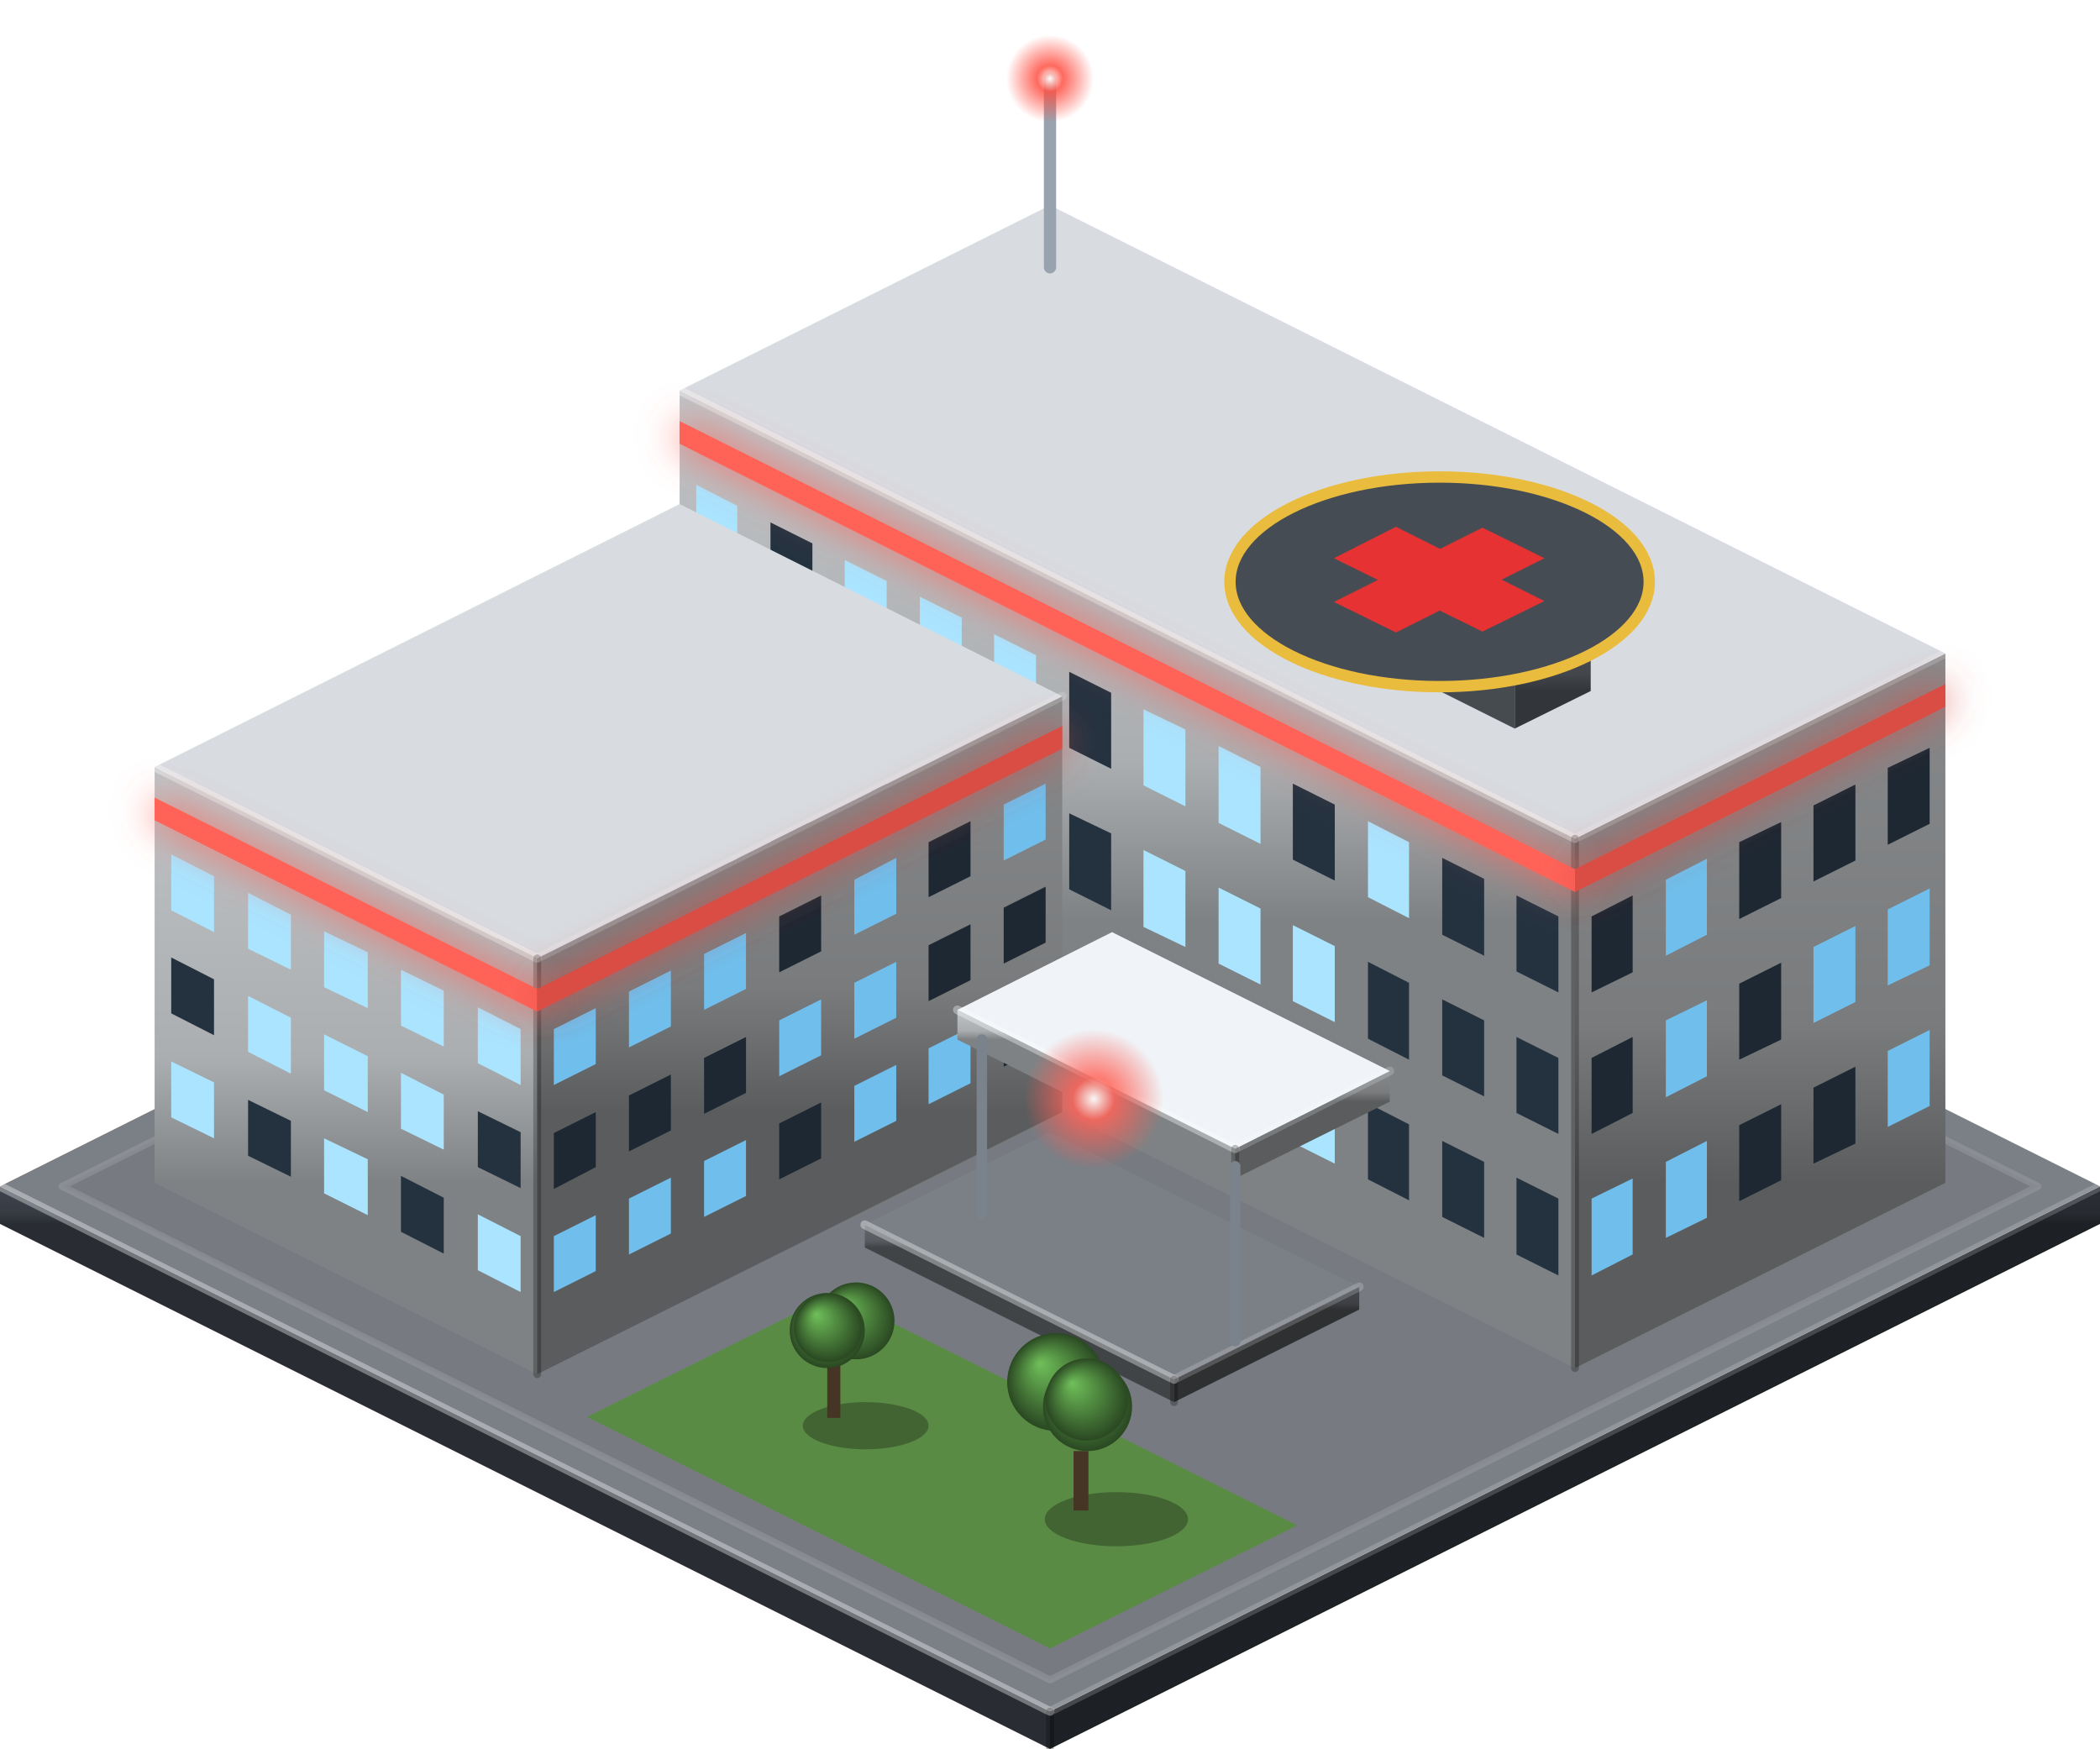
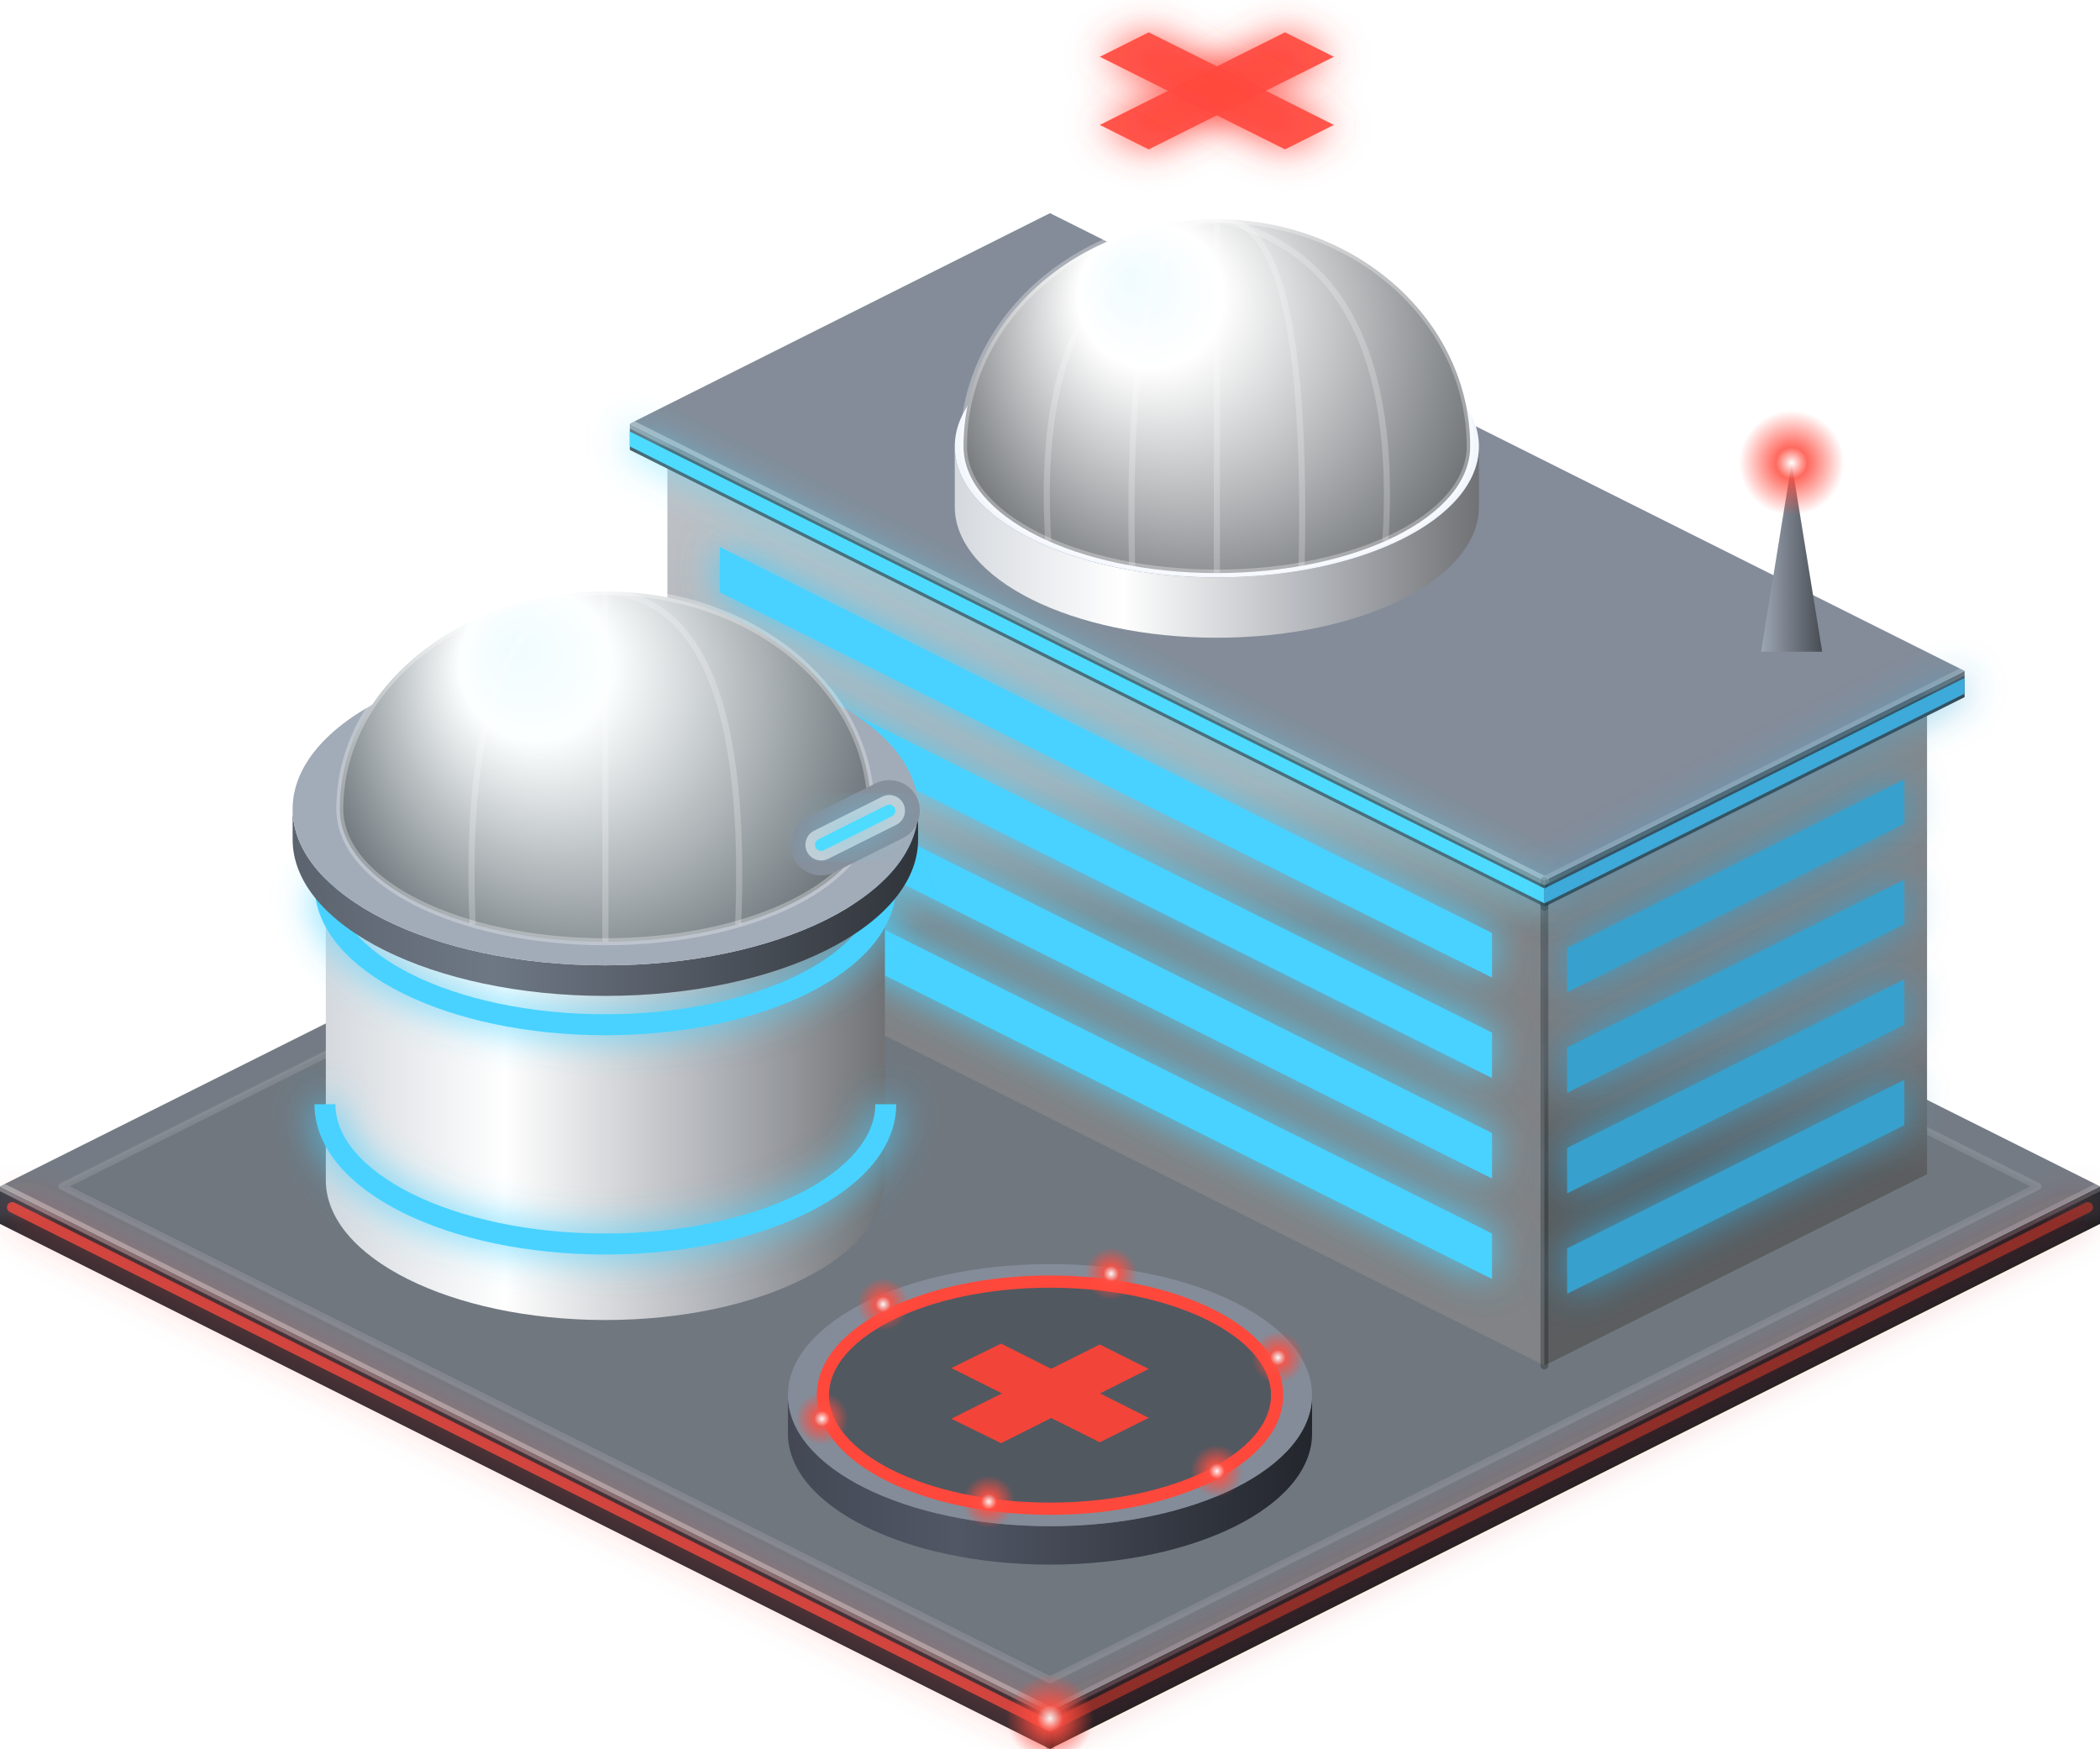
<svg xmlns="http://www.w3.org/2000/svg" viewBox="0 -80 240.4 200.2" width="240.4" height="200.2">
  <defs>
    <filter id="glow" x="-50%" y="-50%" width="200%" height="200%">
      <feGaussianBlur stdDeviation="2.2" result="b" />
      <feMerge>
        <feMergeNode in="b" />
        <feMergeNode in="SourceGraphic" />
      </feMerge>
    </filter>
    <filter id="soft" x="-20%" y="-20%" width="140%" height="140%">
      <feGaussianBlur stdDeviation="1.6" />
    </filter>
    <linearGradient id="g0" gradientUnits="userSpaceOnUse" x1="0" y1="60.1" x2="0" y2="55.8">
-       <stop offset="0" stop-color="rgb(41,45,51)" />
-       <stop offset="0.3" stop-color="rgb(55,60,68)" />
-       <stop offset="1" stop-color="rgb(62,67,76)" />
+       <stop offset="0" stop-color="rgb(40,44,51)" />
+       <stop offset="0.3" stop-color="rgb(54,59,68)" />
+       <stop offset="1" stop-color="rgb(60,65,76)" />
    </linearGradient>
    <linearGradient id="g1" gradientUnits="userSpaceOnUse" x1="0" y1="60.1" x2="0" y2="55.8">
-       <stop offset="0" stop-color="rgb(29,32,36)" />
-       <stop offset="0.3" stop-color="rgb(39,43,48)" />
-       <stop offset="1" stop-color="rgb(44,48,54)" />
+       <stop offset="0" stop-color="rgb(28,31,36)" />
+       <stop offset="0.3" stop-color="rgb(38,41,48)" />
+       <stop offset="1" stop-color="rgb(43,46,54)" />
    </linearGradient>
-     <linearGradient id="g2" gradientUnits="userSpaceOnUse" x1="0" y1="25.4" x2="0" y2="-35.3">
-       <stop offset="0" stop-color="rgb(127,130,132)" />
-       <stop offset="0.3" stop-color="rgb(171,174,177)" />
-       <stop offset="1" stop-color="rgb(191,195,198)" />
+     <radialGradient id="g2" gradientUnits="userSpaceOnUse" cx="120.2" cy="116.7" r="5" fx="120.2" fy="116.7">
+       <stop offset="0" stop-color="rgba(255,255,255,0.95)" />
+       <stop offset="0.3" stop-color="rgba(255,79,66,0.85)" />
+       <stop offset="1" stop-color="rgba(255,72,60,0)" />
+     </radialGradient>
+     <linearGradient id="g3" gradientUnits="userSpaceOnUse" x1="0" y1="26.1" x2="0" y2="-28.5">
+       <stop offset="0" stop-color="rgb(129,131,134)" />
+       <stop offset="0.3" stop-color="rgb(173,176,180)" />
+       <stop offset="1" stop-color="rgb(193,196,201)" />
    </linearGradient>
-     <linearGradient id="g3" gradientUnits="userSpaceOnUse" x1="0" y1="55.4" x2="0" y2="-5.2">
-       <stop offset="0" stop-color="rgb(90,92,93)" />
-       <stop offset="0.3" stop-color="rgb(121,123,125)" />
-       <stop offset="1" stop-color="rgb(135,138,140)" />
+     <linearGradient id="g4" gradientUnits="userSpaceOnUse" x1="0" y1="54.4" x2="0" y2="-0.2">
+       <stop offset="0" stop-color="rgb(91,93,95)" />
+       <stop offset="0.3" stop-color="rgb(122,124,128)" />
+       <stop offset="1" stop-color="rgb(136,139,143)" />
    </linearGradient>
-     <linearGradient id="g4" gradientUnits="userSpaceOnUse" x1="0" y1="-2" x2="0" y2="-8.6">
-       <stop offset="0" stop-color="rgb(70,75,80)" />
-       <stop offset="0.3" stop-color="rgb(94,100,108)" />
-       <stop offset="1" stop-color="rgb(105,112,121)" />
+     <linearGradient id="g5" gradientUnits="userSpaceOnUse" x1="0" y1="-28.5" x2="0" y2="-31.5">
+       <stop offset="0" stop-color="rgb(70,75,82)" />
+       <stop offset="0.3" stop-color="rgb(94,100,109)" />
+       <stop offset="1" stop-color="rgb(105,112,122)" />
    </linearGradient>
-     <linearGradient id="g5" gradientUnits="userSpaceOnUse" x1="0" y1="-0.9" x2="0" y2="-7.5">
-       <stop offset="0" stop-color="rgb(50,53,57)" />
-       <stop offset="0.3" stop-color="rgb(67,71,76)" />
-       <stop offset="1" stop-color="rgb(74,79,85)" />
+     <linearGradient id="g6" gradientUnits="userSpaceOnUse" x1="0" y1="-0.2" x2="0" y2="-3.2">
+       <stop offset="0" stop-color="rgb(50,53,58)" />
+       <stop offset="0.3" stop-color="rgb(67,71,77)" />
+       <stop offset="1" stop-color="rgb(74,79,86)" />
    </linearGradient>
-     <linearGradient id="g6" gradientUnits="userSpaceOnUse" x1="0" y1="-6.9" x2="0" y2="-14.3">
-       <stop offset="0" stop-color="rgb(70,75,80)" />
-       <stop offset="0.3" stop-color="rgb(94,100,108)" />
-       <stop offset="1" stop-color="rgb(105,112,121)" />
+     <linearGradient id="g7" gradientUnits="userSpaceOnUse" x1="109.3" y1="0" x2="169.3" y2="0">
+       <stop offset="0" stop-color="rgb(213,217,222)" />
+       <stop offset="0.32" stop-color="rgb(255,255,255)" />
+       <stop offset="0.7" stop-color="rgb(175,178,183)" />
+       <stop offset="1" stop-color="rgb(112,114,117)" />
    </linearGradient>
-     <linearGradient id="g7" gradientUnits="userSpaceOnUse" x1="0" y1="-6" x2="0" y2="-13.4">
-       <stop offset="0" stop-color="rgb(50,53,57)" />
-       <stop offset="0.3" stop-color="rgb(67,71,76)" />
-       <stop offset="1" stop-color="rgb(74,79,85)" />
+     <radialGradient id="g8" gradientUnits="userSpaceOnUse" cx="139.3" cy="-39.3" r="33.3" fx="129.2" fy="-48.4">
+       <stop offset="0" stop-color="rgb(240,252,255)" />
+       <stop offset="0.25" stop-color="rgb(255,255,255)" />
+       <stop offset="1" stop-color="rgb(104,108,112)" />
+     </radialGradient>
+     <linearGradient id="g9" gradientUnits="userSpaceOnUse" x1="201.6" y1="0" x2="208.6" y2="0">
+       <stop offset="0" stop-color="rgb(156,166,180)" />
+       <stop offset="1" stop-color="rgb(72,76,83)" />
    </linearGradient>
-     <linearGradient id="g8" gradientUnits="userSpaceOnUse" x1="0" y1="55.4" x2="0" y2="7.8">
-       <stop offset="0" stop-color="rgb(127,130,132)" />
-       <stop offset="0.3" stop-color="rgb(171,174,177)" />
-       <stop offset="1" stop-color="rgb(191,195,198)" />
+     <radialGradient id="g10" gradientUnits="userSpaceOnUse" cx="205.1" cy="-27" r="6" fx="205.1" fy="-27">
+       <stop offset="0" stop-color="rgba(255,255,255,0.95)" />
+       <stop offset="0.3" stop-color="rgba(255,79,66,0.85)" />
+       <stop offset="1" stop-color="rgba(255,72,60,0)" />
+     </radialGradient>
+     <linearGradient id="g11" gradientUnits="userSpaceOnUse" x1="37.3" y1="0" x2="101.3" y2="0">
+       <stop offset="0" stop-color="rgb(213,217,222)" />
+       <stop offset="0.32" stop-color="rgb(255,255,255)" />
+       <stop offset="0.7" stop-color="rgb(175,178,183)" />
+       <stop offset="1" stop-color="rgb(112,114,117)" />
    </linearGradient>
-     <linearGradient id="g9" gradientUnits="userSpaceOnUse" x1="0" y1="47.3" x2="0" y2="-0.3">
-       <stop offset="0" stop-color="rgb(90,92,93)" />
-       <stop offset="0.3" stop-color="rgb(121,123,125)" />
-       <stop offset="1" stop-color="rgb(135,138,140)" />
+     <linearGradient id="g12" gradientUnits="userSpaceOnUse" x1="33.5" y1="0" x2="105.1" y2="0">
+       <stop offset="0" stop-color="rgb(91,99,110)" />
+       <stop offset="0.32" stop-color="rgb(110,120,133)" />
+       <stop offset="0.7" stop-color="rgb(75,81,90)" />
+       <stop offset="1" stop-color="rgb(48,52,58)" />
    </linearGradient>
-     <linearGradient id="g10" gradientUnits="userSpaceOnUse" x1="0" y1="62.8" x2="0" y2="60.2">
-       <stop offset="0" stop-color="rgb(65,68,71)" />
-       <stop offset="0.3" stop-color="rgb(88,91,96)" />
-       <stop offset="1" stop-color="rgb(98,102,107)" />
+     <radialGradient id="g13" gradientUnits="userSpaceOnUse" cx="69.3" cy="2.7" r="35" fx="58.7" fy="-6.1">
+       <stop offset="0" stop-color="rgb(240,252,255)" />
+       <stop offset="0.25" stop-color="rgb(252,255,255)" />
+       <stop offset="1" stop-color="rgb(95,104,110)" />
+     </radialGradient>
+     <linearGradient id="g14" gradientUnits="userSpaceOnUse" x1="90.2" y1="0" x2="150.2" y2="0">
+       <stop offset="0" stop-color="rgb(67,72,84)" />
+       <stop offset="0.32" stop-color="rgb(81,87,101)" />
+       <stop offset="0.7" stop-color="rgb(55,59,69)" />
+       <stop offset="1" stop-color="rgb(35,38,44)" />
    </linearGradient>
-     <linearGradient id="g11" gradientUnits="userSpaceOnUse" x1="0" y1="69.9" x2="0" y2="67.3">
-       <stop offset="0" stop-color="rgb(46,48,50)" />
-       <stop offset="0.3" stop-color="rgb(62,64,68)" />
-       <stop offset="1" stop-color="rgb(69,72,76)" />
-     </linearGradient>
-     <linearGradient id="g12" gradientUnits="userSpaceOnUse" x1="0" y1="39" x2="0" y2="35.6">
-       <stop offset="0" stop-color="rgb(127,130,132)" />
-       <stop offset="0.3" stop-color="rgb(171,174,177)" />
-       <stop offset="1" stop-color="rgb(191,195,198)" />
-     </linearGradient>
-     <linearGradient id="g13" gradientUnits="userSpaceOnUse" x1="0" y1="46.1" x2="0" y2="42.6">
-       <stop offset="0" stop-color="rgb(90,92,93)" />
-       <stop offset="0.3" stop-color="rgb(121,123,125)" />
-       <stop offset="1" stop-color="rgb(135,138,140)" />
-     </linearGradient>
-     <radialGradient id="g14" gradientUnits="userSpaceOnUse" cx="125.2" cy="45.8" r="8" fx="125.2" fy="45.8">
+     <radialGradient id="g15" gradientUnits="userSpaceOnUse" cx="139.3" cy="88.4" r="3" fx="139.3" fy="88.4">
      <stop offset="0" stop-color="rgba(255,255,255,0.95)" />
-       <stop offset="0.3" stop-color="rgba(255,99,88,0.85)" />
-       <stop offset="1" stop-color="rgba(255,90,80,0)" />
+       <stop offset="0.3" stop-color="rgba(255,79,66,0.85)" />
+       <stop offset="1" stop-color="rgba(255,72,60,0)" />
    </radialGradient>
-     <radialGradient id="g15" gradientUnits="userSpaceOnUse" cx="98" cy="71.2" r="4.4" fx="96.4" fy="69.4">
-       <stop offset="0" stop-color="rgb(112,192,90)" />
-       <stop offset="0.6" stop-color="rgb(70,120,56)" />
-       <stop offset="1" stop-color="rgb(42,72,34)" />
+     <radialGradient id="g16" gradientUnits="userSpaceOnUse" cx="113.2" cy="91.9" r="3" fx="113.2" fy="91.9">
+       <stop offset="0" stop-color="rgba(255,255,255,0.95)" />
+       <stop offset="0.3" stop-color="rgba(255,79,66,0.85)" />
+       <stop offset="1" stop-color="rgba(255,72,60,0)" />
    </radialGradient>
-     <radialGradient id="g16" gradientUnits="userSpaceOnUse" cx="94.7" cy="72.3" r="4.3" fx="93.2" fy="70.6">
-       <stop offset="0" stop-color="rgb(112,192,90)" />
-       <stop offset="0.6" stop-color="rgb(70,120,56)" />
-       <stop offset="1" stop-color="rgb(42,72,34)" />
+     <radialGradient id="g17" gradientUnits="userSpaceOnUse" cx="94.1" cy="82.4" r="3" fx="94.1" fy="82.4">
+       <stop offset="0" stop-color="rgba(255,255,255,0.95)" />
+       <stop offset="0.3" stop-color="rgba(255,79,66,0.85)" />
+       <stop offset="1" stop-color="rgba(255,72,60,0)" />
    </radialGradient>
-     <radialGradient id="g17" gradientUnits="userSpaceOnUse" cx="94.8" cy="72" r="3.9" fx="93.4" fy="70.4">
-       <stop offset="0" stop-color="rgb(112,192,90)" />
-       <stop offset="0.6" stop-color="rgb(70,120,56)" />
-       <stop offset="1" stop-color="rgb(42,72,34)" />
+     <radialGradient id="g18" gradientUnits="userSpaceOnUse" cx="101.1" cy="69.3" r="3" fx="101.1" fy="69.3">
+       <stop offset="0" stop-color="rgba(255,255,255,0.95)" />
+       <stop offset="0.3" stop-color="rgba(255,79,66,0.85)" />
+       <stop offset="1" stop-color="rgba(255,72,60,0)" />
    </radialGradient>
-     <radialGradient id="g18" gradientUnits="userSpaceOnUse" cx="120.9" cy="78.2" r="5.6" fx="119" fy="76">
-       <stop offset="0" stop-color="rgb(112,192,90)" />
-       <stop offset="0.6" stop-color="rgb(70,120,56)" />
-       <stop offset="1" stop-color="rgb(42,72,34)" />
+     <radialGradient id="g19" gradientUnits="userSpaceOnUse" cx="127.2" cy="65.8" r="3" fx="127.2" fy="65.8">
+       <stop offset="0" stop-color="rgba(255,255,255,0.95)" />
+       <stop offset="0.3" stop-color="rgba(255,79,66,0.85)" />
+       <stop offset="1" stop-color="rgba(255,72,60,0)" />
    </radialGradient>
-     <radialGradient id="g19" gradientUnits="userSpaceOnUse" cx="124.5" cy="81" r="5.1" fx="122.8" fy="79">
-       <stop offset="0" stop-color="rgb(112,192,90)" />
-       <stop offset="0.6" stop-color="rgb(70,120,56)" />
-       <stop offset="1" stop-color="rgb(42,72,34)" />
-     </radialGradient>
-     <radialGradient id="g20" gradientUnits="userSpaceOnUse" cx="124.4" cy="80.2" r="4.7" fx="122.7" fy="78.3">
-       <stop offset="0" stop-color="rgb(112,192,90)" />
-       <stop offset="0.6" stop-color="rgb(70,120,56)" />
-       <stop offset="1" stop-color="rgb(42,72,34)" />
-     </radialGradient>
-     <radialGradient id="g21" gradientUnits="userSpaceOnUse" cx="120.2" cy="-71" r="5" fx="120.2" fy="-71">
+     <radialGradient id="g20" gradientUnits="userSpaceOnUse" cx="146.3" cy="75.4" r="3" fx="146.3" fy="75.4">
      <stop offset="0" stop-color="rgba(255,255,255,0.95)" />
      <stop offset="0.3" stop-color="rgba(255,79,66,0.85)" />
      <stop offset="1" stop-color="rgba(255,72,60,0)" />
    </radialGradient>
  </defs>
  <polygon points="0,60.1 120.2,120.2 120.2,115.9 0,55.8" fill="url(#g0)" />
  <polygon points="240.4,60.1 120.2,120.2 120.2,115.9 240.4,55.8" fill="url(#g1)" />
-   <polygon points="120.2,-4.3 240.4,55.8 120.2,115.9 0,55.8" fill="rgb(123,127,134)" />
+   <polygon points="120.2,-4.3 240.4,55.8 120.2,115.9 0,55.8" fill="rgb(117,123,132)" />
  <line x1="0" y1="55.8" x2="120.2" y2="115.9" stroke="rgba(255,255,255,0.35)" stroke-width="1" stroke-linecap="round" />
  <line x1="240.4" y1="55.8" x2="120.2" y2="115.9" stroke="rgba(255,255,255,0.18)" stroke-width="1" stroke-linecap="round" />
  <line x1="120.2" y1="120.2" x2="120.2" y2="115.9" stroke="rgba(0,0,0,0.25)" stroke-width="0.9" stroke-linecap="round" />
-   <polygon points="120.2,-0.8 233.3,55.8 120.2,112.3 7.1,55.8" fill="rgb(119,123,129)" stroke="rgba(255,255,255,0.12)" stroke-width="0.8" stroke-linejoin="round" />
-   <polygon points="77.8,25.4 180.3,76.6 180.3,16 77.8,-35.3" fill="url(#g2)" />
-   <polygon points="222.7,55.4 180.3,76.6 180.3,16 222.7,-5.2" fill="url(#g3)" />
-   <polygon points="120.2,-56.5 222.7,-5.2 180.3,16 77.8,-35.3" fill="rgb(216,220,225)" />
-   <line x1="77.8" y1="-35.3" x2="180.3" y2="16" stroke="rgba(255,255,255,0.35)" stroke-width="1" stroke-linecap="round" />
-   <line x1="222.7" y1="-5.2" x2="180.3" y2="16" stroke="rgba(255,255,255,0.18)" stroke-width="1" stroke-linecap="round" />
-   <line x1="180.3" y1="76.6" x2="180.3" y2="16" stroke="rgba(0,0,0,0.25)" stroke-width="0.9" stroke-linecap="round" />
-   <polygon points="79.7,16.6 84.4,19 84.4,10.2 79.7,7.9" fill="rgb(170,228,255)" />
-   <polygon points="88.2,20.9 93,23.3 93,14.5 88.2,12.1" fill="rgb(36,50,64)" />
-   <polygon points="96.7,25.1 101.5,27.5 101.5,18.8 96.7,16.4" fill="rgb(170,228,255)" />
-   <polygon points="105.3,29.4 110.1,31.8 110.1,23.1 105.3,20.7" fill="rgb(36,50,64)" />
-   <polygon points="113.8,33.7 118.6,36.1 118.6,27.3 113.8,24.9" fill="rgb(170,228,255)" />
-   <polygon points="122.4,37.9 127.2,40.3 127.2,31.6 122.4,29.2" fill="rgb(170,228,255)" />
-   <polygon points="130.9,42.2 135.7,44.6 135.7,35.9 130.9,33.5" fill="rgb(170,228,255)" />
-   <polygon points="139.5,46.5 144.3,48.9 144.3,40.2 139.5,37.8" fill="rgb(36,50,64)" />
-   <polygon points="148,50.8 152.8,53.2 152.8,44.4 148,42" fill="rgb(170,228,255)" />
-   <polygon points="156.6,55 161.3,57.4 161.3,48.7 156.6,46.3" fill="rgb(36,50,64)" />
-   <polygon points="165.1,59.3 169.9,61.7 169.9,53 165.1,50.6" fill="rgb(36,50,64)" />
-   <polygon points="173.6,63.6 178.4,66 178.4,57.2 173.6,54.8" fill="rgb(36,50,64)" />
-   <polygon points="79.7,0.4 84.4,2.8 84.4,-5.9 79.7,-8.3" fill="rgb(36,50,64)" />
-   <polygon points="88.2,4.7 93,7.1 93,-1.6 88.2,-4" fill="rgb(36,50,64)" />
-   <polygon points="96.7,9 101.5,11.4 101.5,2.6 96.7,0.2" fill="rgb(36,50,64)" />
-   <polygon points="105.3,13.2 110.1,15.6 110.1,6.9 105.3,4.5" fill="rgb(170,228,255)" />
-   <polygon points="113.8,17.5 118.6,19.9 118.6,11.2 113.8,8.8" fill="rgb(170,228,255)" />
-   <polygon points="122.4,21.8 127.2,24.2 127.2,15.4 122.4,13.1" fill="rgb(36,50,64)" />
-   <polygon points="130.9,26.1 135.7,28.4 135.7,19.7 130.9,17.3" fill="rgb(170,228,255)" />
-   <polygon points="139.5,30.3 144.3,32.7 144.3,24 139.5,21.6" fill="rgb(170,228,255)" />
-   <polygon points="148,34.6 152.8,37 152.8,28.3 148,25.9" fill="rgb(170,228,255)" />
-   <polygon points="156.6,38.9 161.3,41.3 161.3,32.5 156.6,30.1" fill="rgb(36,50,64)" />
-   <polygon points="165.1,43.1 169.9,45.5 169.9,36.8 165.1,34.4" fill="rgb(36,50,64)" />
-   <polygon points="173.6,47.4 178.4,49.8 178.4,41.1 173.6,38.7" fill="rgb(36,50,64)" />
-   <polygon points="79.7,-15.7 84.4,-13.4 84.4,-22.1 79.7,-24.5" fill="rgb(170,228,255)" />
-   <polygon points="88.2,-11.5 93,-9.1 93,-17.8 88.2,-20.2" fill="rgb(36,50,64)" />
-   <polygon points="96.7,-7.2 101.5,-4.8 101.5,-13.5 96.7,-15.9" fill="rgb(170,228,255)" />
-   <polygon points="105.3,-2.9 110.1,-0.5 110.1,-9.3 105.3,-11.7" fill="rgb(170,228,255)" />
-   <polygon points="113.8,1.3 118.6,3.7 118.6,-5 113.8,-7.4" fill="rgb(170,228,255)" />
-   <polygon points="122.4,5.6 127.2,8 127.2,-0.7 122.4,-3.1" fill="rgb(36,50,64)" />
-   <polygon points="130.9,9.9 135.7,12.3 135.7,3.5 130.9,1.2" fill="rgb(170,228,255)" />
-   <polygon points="139.5,14.2 144.3,16.6 144.3,7.8 139.5,5.4" fill="rgb(170,228,255)" />
-   <polygon points="148,18.4 152.8,20.8 152.8,12.1 148,9.7" fill="rgb(36,50,64)" />
-   <polygon points="156.6,22.7 161.3,25.1 161.3,16.4 156.6,14" fill="rgb(170,228,255)" />
-   <polygon points="165.1,27 169.9,29.4 169.9,20.6 165.1,18.2" fill="rgb(36,50,64)" />
-   <polygon points="173.6,31.2 178.4,33.6 178.4,24.9 173.6,22.5" fill="rgb(36,50,64)" />
-   <polygon points="220.9,46.6 216.1,49 216.1,40.3 220.9,37.9" fill="rgb(112,190,236)" />
-   <polygon points="212.4,50.9 207.6,53.2 207.6,44.5 212.4,42.1" fill="rgb(29,40,51)" />
-   <polygon points="203.9,55.1 199.1,57.5 199.1,48.8 203.9,46.4" fill="rgb(29,40,51)" />
-   <polygon points="195.4,59.4 190.7,61.7 190.7,53 195.4,50.6" fill="rgb(112,190,236)" />
-   <polygon points="186.9,63.6 182.2,66 182.2,57.2 186.9,54.9" fill="rgb(112,190,236)" />
-   <polygon points="220.9,30.5 216.1,32.8 216.1,24.1 220.9,21.7" fill="rgb(112,190,236)" />
-   <polygon points="212.4,34.7 207.6,37.1 207.6,28.4 212.4,26" fill="rgb(112,190,236)" />
-   <polygon points="203.9,39 199.1,41.3 199.1,32.6 203.9,30.2" fill="rgb(29,40,51)" />
-   <polygon points="195.4,43.2 190.7,45.6 190.7,36.8 195.4,34.5" fill="rgb(112,190,236)" />
-   <polygon points="186.9,47.4 182.2,49.8 182.2,41.1 186.9,38.7" fill="rgb(29,40,51)" />
-   <polygon points="220.9,14.3 216.1,16.7 216.1,7.9 220.9,5.6" fill="rgb(29,40,51)" />
-   <polygon points="212.4,18.5 207.6,20.9 207.6,12.2 212.4,9.8" fill="rgb(29,40,51)" />
-   <polygon points="203.9,22.8 199.1,25.2 199.1,16.4 203.9,14.1" fill="rgb(29,40,51)" />
-   <polygon points="195.4,27 190.7,29.4 190.7,20.7 195.4,18.3" fill="rgb(112,190,236)" />
-   <polygon points="186.9,31.3 182.2,33.6 182.2,24.9 186.9,22.5" fill="rgb(29,40,51)" />
-   <polygon points="77.8,-29.2 180.3,22.1 180.3,19.5 77.8,-31.8" fill="rgb(255,99,88)" filter="url(#glow)" />
-   <polygon points="222.7,0.9 180.3,22.1 180.3,19.5 222.7,-1.7" fill="rgb(217,77,68)" filter="url(#glow)" />
-   <polygon points="162.6,-2 173.4,3.4 173.4,-3.2 162.6,-8.6" fill="url(#g4)" />
-   <polygon points="182.1,-0.9 173.4,3.4 173.4,-3.2 182.1,-7.5" fill="url(#g5)" />
-   <polygon points="171.2,-12.9 182.1,-7.5 173.4,-3.2 162.6,-8.6" fill="rgb(132,140,151)" />
-   <polygon points="166.9,-6.9 176.2,-2.3 176.2,-9.6 166.9,-14.3" fill="url(#g6)" />
-   <polygon points="183.7,-6 176.2,-2.3 176.2,-9.6 183.7,-13.4" fill="url(#g7)" />
-   <polygon points="174.4,-18 183.7,-13.4 176.2,-9.6 166.9,-14.3" fill="rgb(132,140,151)" />
-   <polygon points="17.7,55.4 61.5,77.3 61.5,29.7 17.7,7.8" fill="url(#g8)" />
-   <polygon points="121.6,47.3 61.5,77.3 61.5,29.7 121.6,-0.3" fill="url(#g9)" />
-   <polygon points="77.8,-22.3 121.6,-0.3 61.5,29.7 17.7,7.8" fill="rgb(216,220,225)" />
-   <line x1="17.7" y1="7.8" x2="61.5" y2="29.7" stroke="rgba(255,255,255,0.35)" stroke-width="1" stroke-linecap="round" />
-   <line x1="121.6" y1="-0.3" x2="61.5" y2="29.7" stroke="rgba(255,255,255,0.18)" stroke-width="1" stroke-linecap="round" />
-   <line x1="61.5" y1="77.3" x2="61.5" y2="29.7" stroke="rgba(0,0,0,0.25)" stroke-width="0.9" stroke-linecap="round" />
-   <polygon points="19.6,47.9 24.5,50.3 24.5,43.9 19.6,41.5" fill="rgb(170,228,255)" />
-   <polygon points="28.4,52.3 33.3,54.7 33.3,48.3 28.4,45.9" fill="rgb(36,50,64)" />
-   <polygon points="37.1,56.6 42.1,59.1 42.1,52.7 37.1,50.3" fill="rgb(170,228,255)" />
-   <polygon points="45.9,61 50.8,63.5 50.8,57.1 45.9,54.6" fill="rgb(36,50,64)" />
-   <polygon points="54.7,65.4 59.6,67.9 59.6,61.5 54.7,59" fill="rgb(170,228,255)" />
-   <polygon points="19.6,36 24.5,38.5 24.5,32.1 19.6,29.6" fill="rgb(36,50,64)" />
-   <polygon points="28.4,40.4 33.3,42.9 33.3,36.5 28.4,34" fill="rgb(170,228,255)" />
-   <polygon points="37.1,44.8 42.1,47.3 42.1,40.9 37.1,38.4" fill="rgb(170,228,255)" />
-   <polygon points="45.9,49.2 50.8,51.6 50.8,45.3 45.9,42.8" fill="rgb(170,228,255)" />
-   <polygon points="54.7,53.6 59.6,56 59.6,49.6 54.7,47.2" fill="rgb(36,50,64)" />
-   <polygon points="19.6,24.2 24.5,26.7 24.5,20.3 19.6,17.8" fill="rgb(170,228,255)" />
-   <polygon points="28.4,28.6 33.3,31 33.3,24.7 28.4,22.2" fill="rgb(170,228,255)" />
-   <polygon points="37.1,33 42.1,35.4 42.1,29 37.1,26.6" fill="rgb(170,228,255)" />
-   <polygon points="45.9,37.4 50.8,39.8 50.8,33.4 45.9,31" fill="rgb(170,228,255)" />
-   <polygon points="54.7,41.7 59.6,44.2 59.6,37.8 54.7,35.3" fill="rgb(170,228,255)" />
-   <polygon points="119.7,39.7 114.9,42.1 114.9,35.7 119.7,33.3" fill="rgb(29,40,51)" />
-   <polygon points="111.1,44 106.3,46.4 106.3,40 111.1,37.6" fill="rgb(112,190,236)" />
-   <polygon points="102.6,48.3 97.8,50.7 97.8,44.3 102.6,41.9" fill="rgb(112,190,236)" />
-   <polygon points="94,52.6 89.2,55 89.2,48.6 94,46.2" fill="rgb(29,40,51)" />
-   <polygon points="85.4,56.9 80.6,59.3 80.6,52.9 85.4,50.5" fill="rgb(112,190,236)" />
-   <polygon points="76.8,61.2 72,63.6 72,57.2 76.8,54.8" fill="rgb(112,190,236)" />
-   <polygon points="68.2,65.5 63.4,67.9 63.4,61.5 68.2,59.1" fill="rgb(112,190,236)" />
-   <polygon points="119.7,27.9 114.9,30.3 114.9,23.9 119.7,21.5" fill="rgb(29,40,51)" />
-   <polygon points="111.1,32.2 106.3,34.6 106.3,28.2 111.1,25.8" fill="rgb(29,40,51)" />
-   <polygon points="102.6,36.5 97.8,38.9 97.8,32.5 102.6,30.1" fill="rgb(112,190,236)" />
-   <polygon points="94,40.8 89.2,43.2 89.2,36.8 94,34.4" fill="rgb(112,190,236)" />
-   <polygon points="85.4,45.1 80.6,47.5 80.6,41.1 85.4,38.7" fill="rgb(29,40,51)" />
-   <polygon points="76.8,49.4 72,51.8 72,45.4 76.8,43" fill="rgb(29,40,51)" />
-   <polygon points="68.2,53.6 63.4,56.1 63.4,49.7 68.2,47.3" fill="rgb(29,40,51)" />
-   <polygon points="119.7,16.1 114.9,18.5 114.9,12.1 119.7,9.7" fill="rgb(112,190,236)" />
-   <polygon points="111.1,20.3 106.3,22.7 106.3,16.4 111.1,14" fill="rgb(29,40,51)" />
-   <polygon points="102.6,24.6 97.8,27 97.8,20.7 102.6,18.2" fill="rgb(112,190,236)" />
-   <polygon points="94,28.9 89.2,31.3 89.2,24.9 94,22.5" fill="rgb(29,40,51)" />
-   <polygon points="85.4,33.2 80.6,35.6 80.6,29.2 85.4,26.8" fill="rgb(112,190,236)" />
-   <polygon points="76.8,37.5 72,39.9 72,33.5 76.8,31.1" fill="rgb(112,190,236)" />
-   <polygon points="68.2,41.8 63.4,44.2 63.4,37.8 68.2,35.4" fill="rgb(112,190,236)" />
-   <polygon points="17.7,13.9 61.5,35.8 61.5,33.2 17.7,11.3" fill="rgb(255,99,88)" filter="url(#glow)" />
-   <polygon points="121.6,5.7 61.5,35.8 61.5,33.2 121.6,3.1" fill="rgb(217,77,68)" filter="url(#glow)" />
-   <path d="M140.8,-13.4 A24 12 0 1 0 188.8,-13.4 A24 12 0 1 0 140.8,-13.4 Z" fill="rgb(70,76,84)" stroke="rgb(234,188,62)" stroke-width="1.3" stroke-linejoin="round" />
-   <polygon points="169.7,-19.6 176.8,-16.1 159.8,-7.6 152.7,-11.1" fill="rgb(230,50,50)" />
-   <polygon points="159.8,-19.7 176.8,-11.2 169.7,-7.7 152.7,-16.1" fill="rgb(230,50,50)" />
-   <polygon points="99,62.8 134.4,80.5 134.4,77.9 99,60.2" fill="url(#g10)" />
-   <polygon points="155.6,69.9 134.4,80.5 134.4,77.9 155.6,67.3" fill="url(#g11)" />
-   <polygon points="120.2,49.6 155.6,67.3 134.4,77.9 99,60.2" fill="rgb(123,127,134)" />
-   <line x1="99" y1="60.2" x2="134.4" y2="77.9" stroke="rgba(255,255,255,0.35)" stroke-width="1" stroke-linecap="round" />
-   <line x1="155.6" y1="67.3" x2="134.4" y2="77.9" stroke="rgba(255,255,255,0.18)" stroke-width="1" stroke-linecap="round" />
-   <line x1="134.4" y1="80.5" x2="134.4" y2="77.9" stroke="rgba(0,0,0,0.25)" stroke-width="0.9" stroke-linecap="round" />
-   <polygon points="109.6,39 141.4,54.9 141.4,51.5 109.6,35.6" fill="url(#g12)" />
-   <polygon points="159.1,46.1 141.4,54.9 141.4,51.5 159.1,42.6" fill="url(#g13)" />
-   <polygon points="127.3,26.7 159.1,42.6 141.4,51.5 109.6,35.6" fill="rgb(240,244,248)" />
-   <line x1="109.6" y1="35.6" x2="141.4" y2="51.5" stroke="rgba(255,255,255,0.35)" stroke-width="1" stroke-linecap="round" />
-   <line x1="159.1" y1="42.6" x2="141.4" y2="51.5" stroke="rgba(255,255,255,0.18)" stroke-width="1" stroke-linecap="round" />
-   <line x1="141.4" y1="54.9" x2="141.4" y2="51.5" stroke="rgba(0,0,0,0.25)" stroke-width="0.9" stroke-linecap="round" />
-   <line x1="112.4" y1="59" x2="112.4" y2="39" stroke="rgb(122,130,140)" stroke-width="1.2" stroke-linecap="round" />
-   <line x1="141.4" y1="73.5" x2="141.4" y2="53.5" stroke="rgb(122,130,140)" stroke-width="1.2" stroke-linecap="round" />
-   <circle cx="125.2" cy="45.8" r="8" fill="url(#g14)" />
-   <polygon points="95.5,68.1 148.5,94.6 120.2,108.7 67.2,82.2" fill="rgb(90,139,69)" />
-   <ellipse cx="99.1" cy="83.2" rx="7.2" ry="2.7" fill="rgba(0,0,0,0.28)" />
-   <rect x="94.7" y="76.3" width="1.5" height="6" fill="rgb(70,52,36)" />
-   <circle cx="98" cy="71.2" r="4.4" fill="url(#g15)" />
-   <circle cx="94.7" cy="72.3" r="4.3" fill="url(#g16)" />
-   <circle cx="94.8" cy="72" r="3.9" fill="url(#g17)" />
-   <ellipse cx="127.8" cy="93.9" rx="8.2" ry="3.1" fill="rgba(0,0,0,0.28)" />
-   <rect x="122.9" y="86.1" width="1.7" height="6.8" fill="rgb(70,52,36)" />
-   <circle cx="120.9" cy="78.2" r="5.6" fill="url(#g18)" />
-   <circle cx="124.5" cy="81" r="5.1" fill="url(#g19)" />
-   <circle cx="124.4" cy="80.2" r="4.7" fill="url(#g20)" />
-   <line x1="120.2" y1="-49.4" x2="120.2" y2="-71" stroke="rgb(153,163,175)" stroke-width="1.4" stroke-linecap="round" />
-   <circle cx="120.2" cy="-71" r="5" fill="url(#g21)" />
+   <polygon points="120.2,-0.8 233.3,55.8 120.2,112.3 7.1,55.8" fill="rgb(112,119,127)" stroke="rgba(255,255,255,0.12)" stroke-width="0.8" stroke-linejoin="round" />
+   <line x1="1.4" y1="58.2" x2="120.2" y2="117.6" stroke="rgba(255,72,60,0.75)" stroke-width="1.2" stroke-linecap="round" filter="url(#glow)" />
+   <line x1="239" y1="58.2" x2="120.2" y2="117.6" stroke="rgba(204,58,48,0.6)" stroke-width="1.2" stroke-linecap="round" filter="url(#glow)" />
+   <circle cx="120.2" cy="116.7" r="5" fill="url(#g2)" />
+   <polygon points="76.4,26.1 176.8,76.3 176.8,21.7 76.4,-28.5" fill="url(#g3)" />
+   <polygon points="220.6,54.4 176.8,76.3 176.8,21.7 220.6,-0.2" fill="url(#g4)" />
+   <polygon points="120.2,-50.4 220.6,-0.2 176.8,21.7 76.4,-28.5" fill="rgb(212,216,222)" />
+   <line x1="76.4" y1="-28.5" x2="176.8" y2="21.7" stroke="rgba(255,255,255,0.35)" stroke-width="1" stroke-linecap="round" />
+   <line x1="220.6" y1="-0.2" x2="176.8" y2="21.7" stroke="rgba(255,255,255,0.18)" stroke-width="1" stroke-linecap="round" />
+   <line x1="176.8" y1="76.3" x2="176.8" y2="21.7" stroke="rgba(0,0,0,0.25)" stroke-width="0.9" stroke-linecap="round" />
+   <polygon points="82.4,22.2 170.8,66.4 170.8,61.2 82.4,17" fill="rgb(74,210,255)" filter="url(#glow)" />
+   <polygon points="82.4,10.7 170.8,54.9 170.8,49.7 82.4,5.5" fill="rgb(74,210,255)" filter="url(#glow)" />
+   <polygon points="82.4,-0.8 170.8,43.4 170.8,38.2 82.4,-5.9" fill="rgb(74,210,255)" filter="url(#glow)" />
+   <polygon points="82.4,-12.2 170.8,31.9 170.8,26.8 82.4,-17.4" fill="rgb(74,210,255)" filter="url(#glow)" />
+   <polygon points="218,48.8 179.4,68.1 179.4,62.9 218,43.6" fill="rgb(56,160,204)" filter="url(#glow)" />
+   <polygon points="218,37.3 179.4,56.6 179.4,51.4 218,32.1" fill="rgb(56,160,204)" filter="url(#glow)" />
+   <polygon points="218,25.8 179.4,45.1 179.4,39.9 218,20.7" fill="rgb(56,160,204)" filter="url(#glow)" />
+   <polygon points="218,14.3 179.4,33.6 179.4,28.5 218,9.2" fill="rgb(56,160,204)" filter="url(#glow)" />
+   <polygon points="72.1,-28.5 176.8,23.8 176.8,20.8 72.1,-31.5" fill="url(#g5)" />
+   <polygon points="224.9,-0.2 176.8,23.8 176.8,20.8 224.9,-3.2" fill="url(#g6)" />
+   <polygon points="120.2,-55.6 224.9,-3.2 176.8,20.8 72.1,-31.5" fill="rgb(132,140,153)" />
+   <line x1="72.1" y1="-31.5" x2="176.8" y2="20.8" stroke="rgba(255,255,255,0.35)" stroke-width="1" stroke-linecap="round" />
+   <line x1="224.9" y1="-3.2" x2="176.8" y2="20.8" stroke="rgba(255,255,255,0.18)" stroke-width="1" stroke-linecap="round" />
+   <line x1="176.8" y1="23.8" x2="176.8" y2="20.8" stroke="rgba(0,0,0,0.25)" stroke-width="0.9" stroke-linecap="round" />
+   <polygon points="72.1,-28.9 176.8,23.4 176.8,21.7 72.1,-30.6" fill="rgb(77,220,255)" filter="url(#glow)" />
+   <polygon points="224.9,-0.6 176.8,23.4 176.8,21.7 224.9,-2.4" fill="rgb(60,170,217)" filter="url(#glow)" />
+   <path d="M109.3,-22 A30 15 0 0 0 169.3,-22 L169.3,-28.9 A30 15 0 0 1 109.3,-28.9 Z" fill="url(#g7)" />
+   <path d="M109.3,-28.9 A30 15 0 1 0 169.3,-28.9 A30 15 0 1 0 109.3,-28.9 Z" fill="rgb(242,246,253)" />
+   <path d="M110.3,-28.9 A29 14.5 0 0 0 168.3,-28.9 A29 26 0 0 0 110.3,-28.9 Z" fill="url(#g8)" stroke="rgba(255,255,255,0.3)" stroke-width="0.8" stroke-linejoin="round" />
+   <path d="M120,-18.1 Q118,-50.2 139.3,-54.9" fill="none" stroke="rgba(255,255,255,0.22)" stroke-width="0.7" stroke-linejoin="round" />
+   <path d="M129.6,-15.2 Q128.7,-55.8 139.3,-54.9" fill="none" stroke="rgba(255,255,255,0.22)" stroke-width="0.7" stroke-linejoin="round" />
+   <path d="M139.3,-14.4 Q139.3,-57.5 139.3,-54.9" fill="none" stroke="rgba(255,255,255,0.22)" stroke-width="0.7" stroke-linejoin="round" />
+   <path d="M149,-15.2 Q149.9,-55.8 139.3,-54.9" fill="none" stroke="rgba(255,255,255,0.22)" stroke-width="0.7" stroke-linejoin="round" />
+   <path d="M158.6,-18.1 Q160.6,-50.2 139.3,-54.9" fill="none" stroke="rgba(255,255,255,0.22)" stroke-width="0.7" stroke-linejoin="round" />
+   <polygon points="147.1,-76.3 152.7,-73.5 131.5,-62.9 125.9,-65.7" fill="rgba(255,72,60,0.9)" filter="url(#glow)" />
+   <polygon points="131.5,-76.3 152.7,-65.7 147.1,-62.9 125.9,-73.5" fill="rgba(255,72,60,0.9)" filter="url(#glow)" />
+   <polygon points="201.6,-5.4 208.6,-5.4 205.1,-27" fill="url(#g9)" />
+   <circle cx="205.1" cy="-27" r="6" fill="url(#g10)" />
+   <path d="M37.3,55.1 A32 16 0 0 0 101.3,55.1 L101.3,16.1 A32 16 0 0 1 37.3,16.1 Z" fill="url(#g11)" />
+   <path d="M37.3,16.1 A32 16 0 1 0 101.3,16.1 A32 16 0 1 0 37.3,16.1 Z" fill="rgb(242,246,253)" />
+   <path d="M37.2,46.4 A32.1 16 0 0 0 101.4,46.4" fill="none" stroke="rgb(74,210,255)" stroke-width="2.4" stroke-linejoin="round" filter="url(#glow)" />
+   <path d="M37.2,21.3 A32.1 16 0 0 0 101.4,21.3" fill="none" stroke="rgb(74,210,255)" stroke-width="2.4" stroke-linejoin="round" filter="url(#glow)" />
+   <path d="M33.5,16.1 A35.8 17.9 0 0 0 105.1,16.1 L105.1,12.6 A35.8 17.9 0 0 1 33.5,12.6 Z" fill="url(#g12)" />
+   <path d="M33.5,12.6 A35.8 17.9 0 1 0 105.1,12.6 A35.8 17.9 0 1 0 33.5,12.6 Z" fill="rgb(162,171,184)" />
+   <path d="M38.9,12.6 A30.4 15.2 0 0 0 99.7,12.6 A30.4 24.9 0 0 0 38.9,12.6 Z" fill="url(#g13)" stroke="rgba(255,255,255,0.3)" stroke-width="0.8" stroke-linejoin="round" />
+   <path d="M54.1,25.8 Q52.6,-11.1 69.3,-12.3" fill="none" stroke="rgba(255,255,255,0.22)" stroke-width="0.7" stroke-linejoin="round" />
+   <path d="M69.3,27.8 Q69.3,-14.8 69.3,-12.3" fill="none" stroke="rgba(255,255,255,0.22)" stroke-width="0.7" stroke-linejoin="round" />
+   <path d="M84.5,25.8 Q86,-11.1 69.3,-12.3" fill="none" stroke="rgba(255,255,255,0.22)" stroke-width="0.7" stroke-linejoin="round" />
+   <line x1="94" y1="16.7" x2="101.8" y2="12.8" stroke="rgb(134,143,156)" stroke-width="7" stroke-linecap="round" />
+   <line x1="94" y1="16.7" x2="101.8" y2="12.8" stroke="rgb(202,205,211)" stroke-width="3.6" stroke-linecap="round" />
+   <line x1="94" y1="16.7" x2="101.8" y2="12.8" stroke="rgb(77,220,255)" stroke-width="1.4" stroke-linecap="round" filter="url(#glow)" />
+   <path d="M90.2,84.1 A30 15 0 0 0 150.2,84.1 L150.2,79.7 A30 15 0 0 1 90.2,79.7 Z" fill="url(#g14)" />
+   <path d="M90.2,79.7 A30 15 0 1 0 150.2,79.7 A30 15 0 1 0 90.2,79.7 Z" fill="rgb(132,140,153)" />
+   <path d="M94.2,79.7 A26 13 0 1 0 146.2,79.7 A26 13 0 1 0 94.2,79.7 Z" fill="rgb(82,88,96)" stroke="rgb(255,72,60)" stroke-width="1.4" stroke-linejoin="round" />
+   <polygon points="125.9,73.9 131.5,76.7 114.6,85.2 108.9,82.4" fill="rgb(242,68,57)" />
+   <polygon points="114.6,73.8 131.5,82.3 125.9,85.1 108.9,76.6" fill="rgb(242,68,57)" />
+   <circle cx="139.3" cy="88.4" r="3" fill="url(#g15)" />
+   <circle cx="113.2" cy="91.9" r="3" fill="url(#g16)" />
+   <circle cx="94.1" cy="82.4" r="3" fill="url(#g17)" />
+   <circle cx="101.1" cy="69.3" r="3" fill="url(#g18)" />
+   <circle cx="127.2" cy="65.8" r="3" fill="url(#g19)" />
+   <circle cx="146.3" cy="75.4" r="3" fill="url(#g20)" />
</svg>
